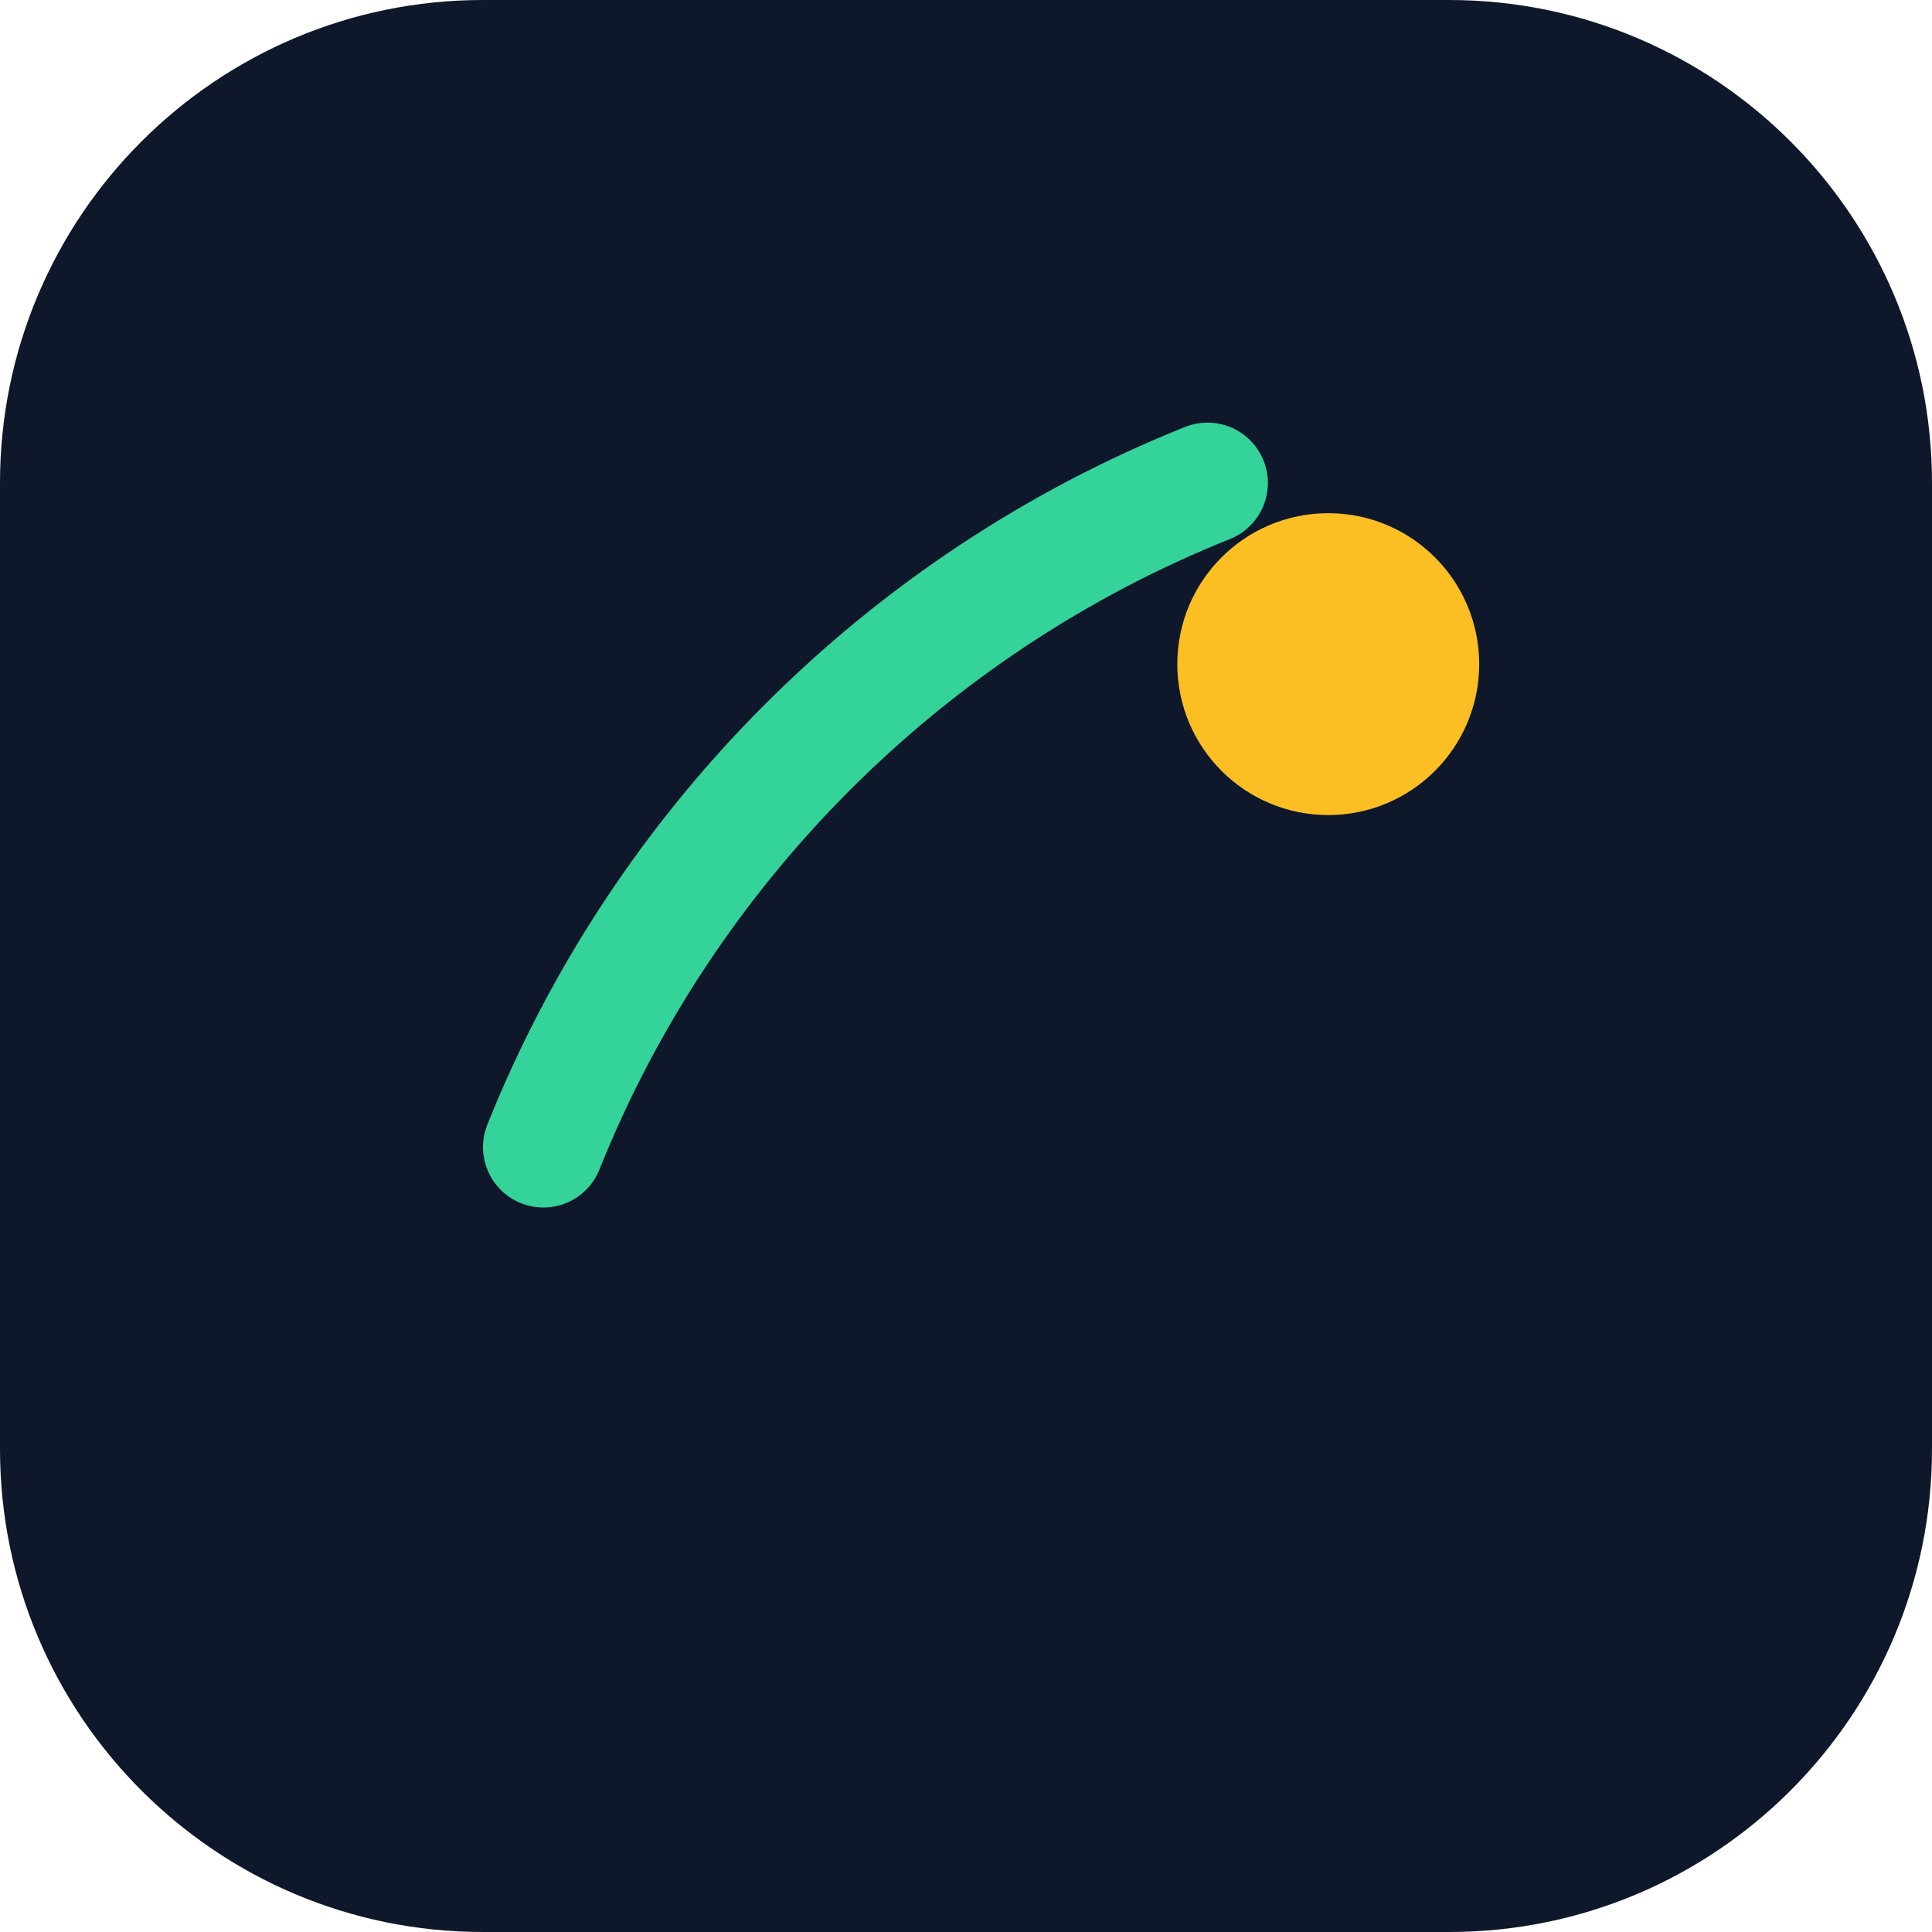
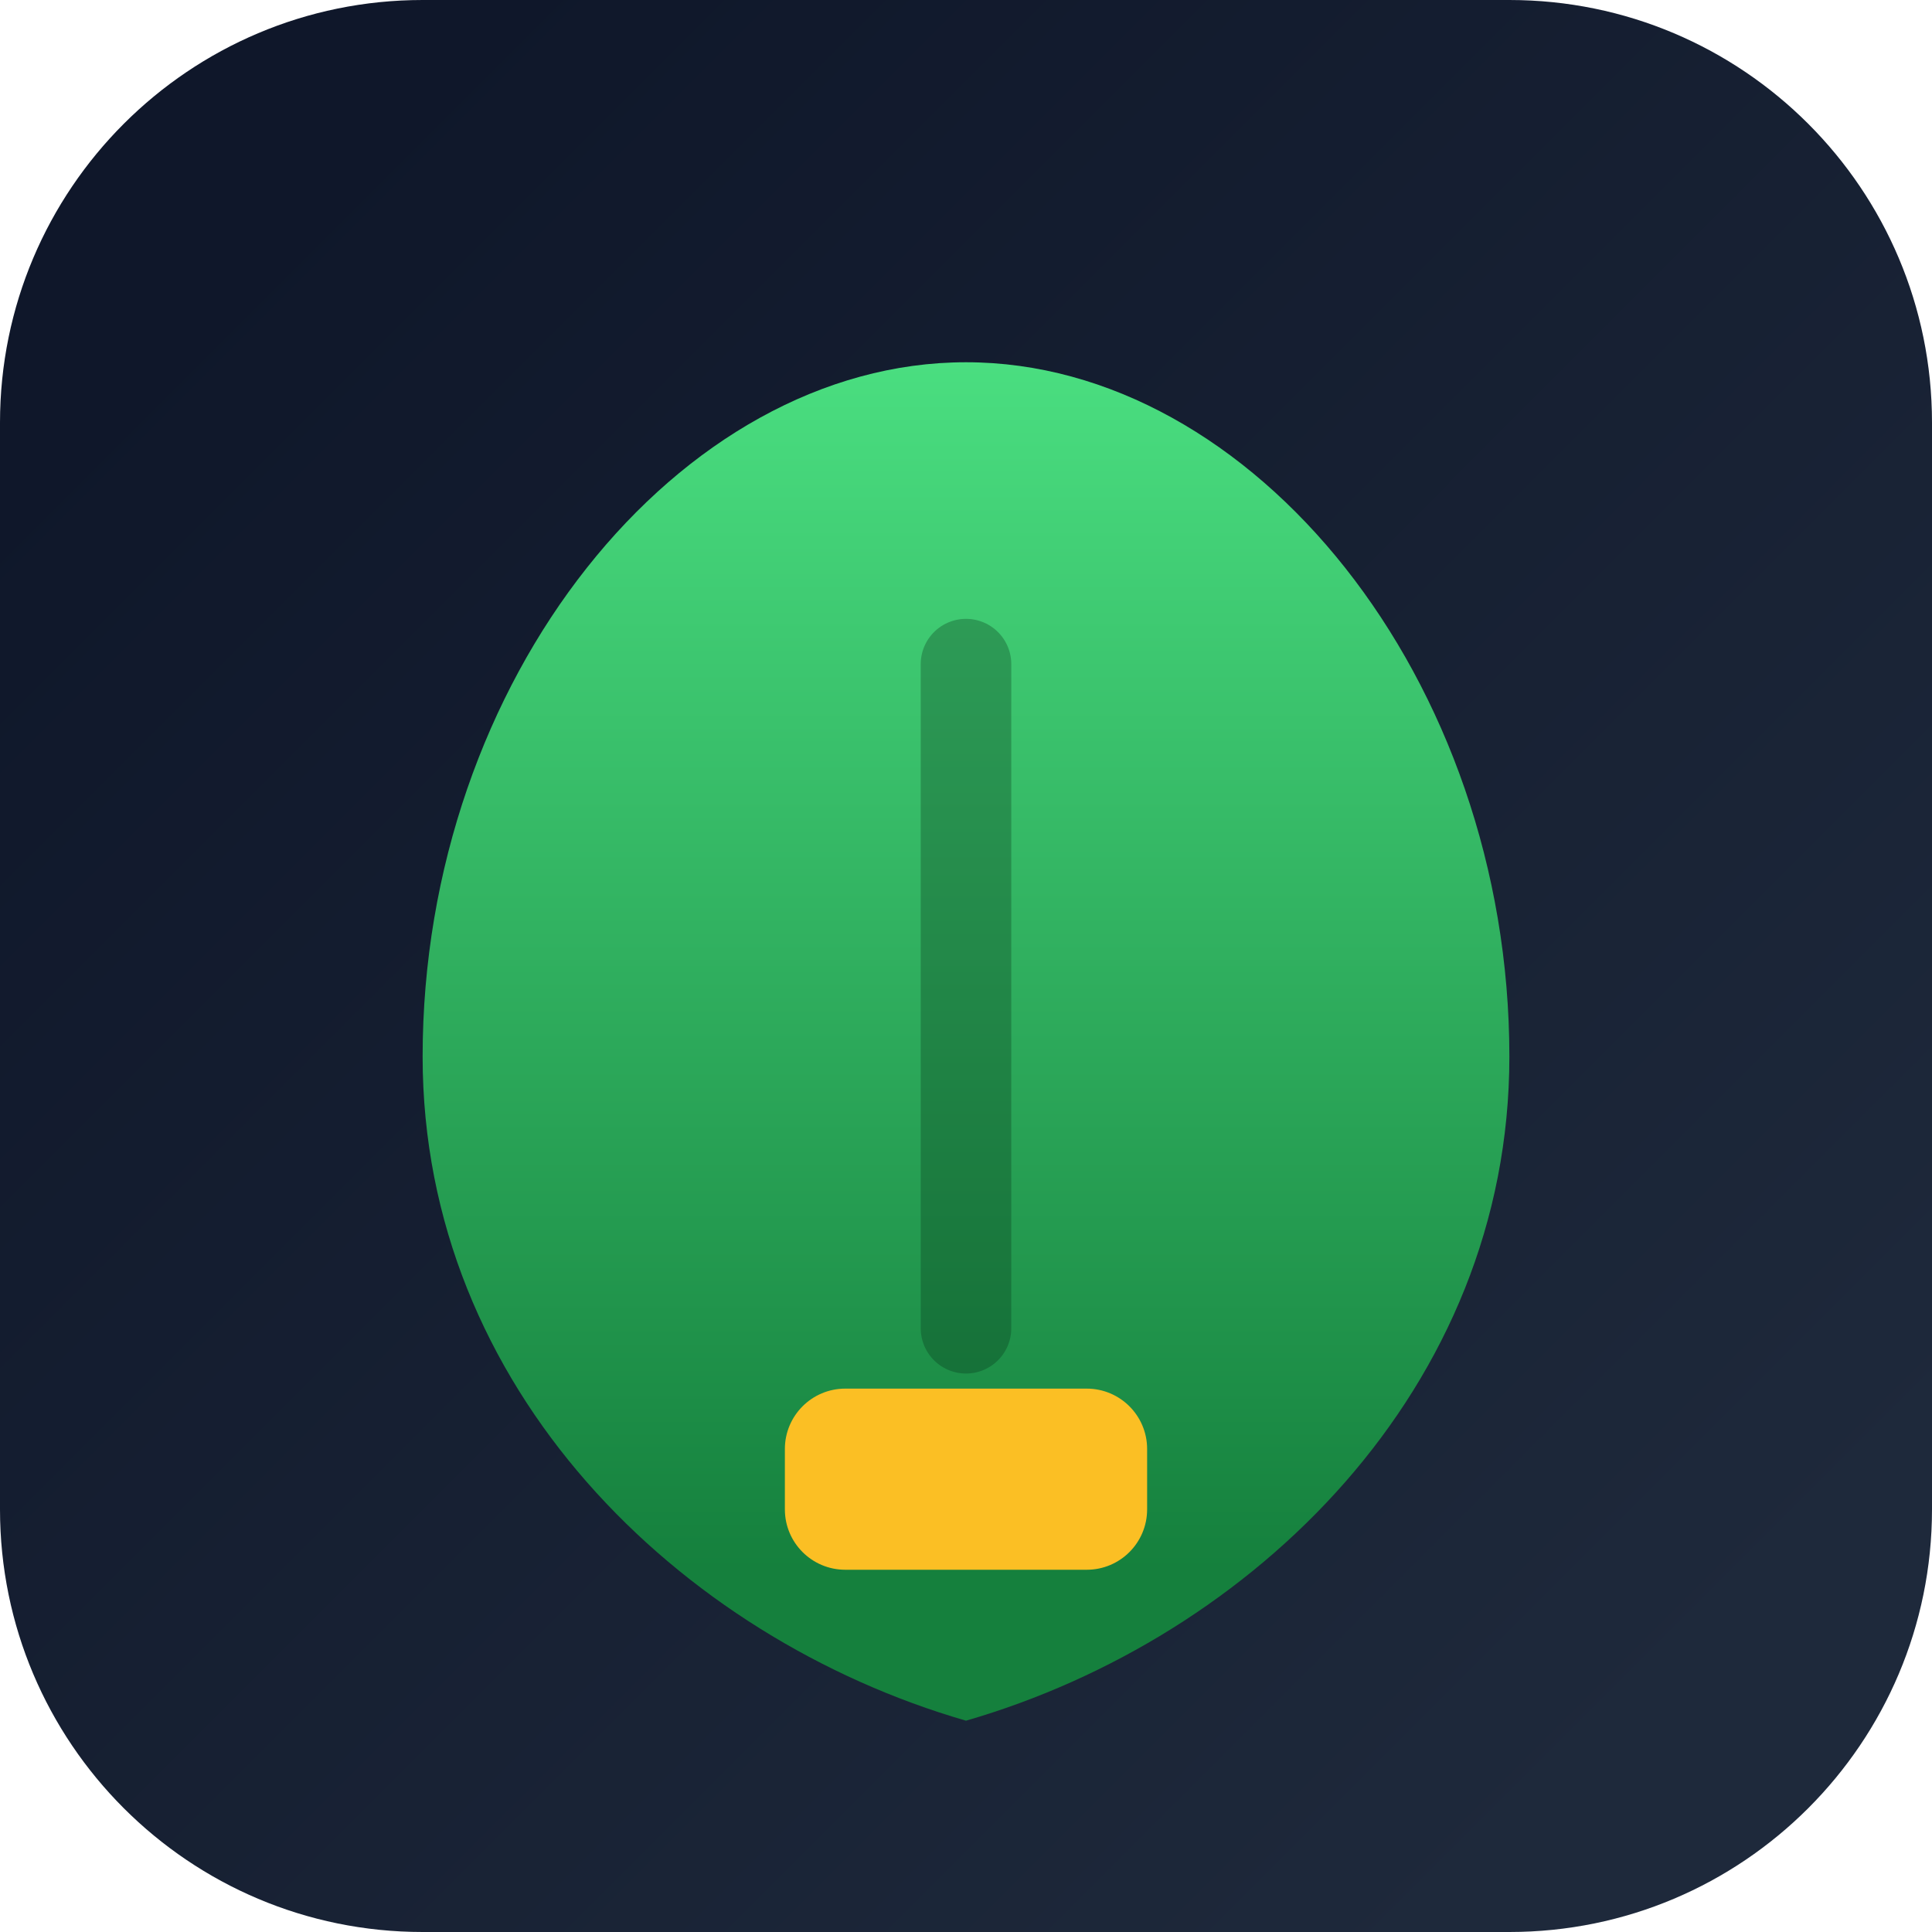
<svg xmlns="http://www.w3.org/2000/svg" viewBox="0 0 64 64" fill="none">
-   <rect width="64" height="64" rx="16" fill="#0f172a" />
-   <path d="M18 38c4-10 12-18 22-22" stroke="#34d399" stroke-width="4" stroke-linecap="round" />
-   <circle cx="44" cy="22" r="5" fill="#fbbf24" />
+   <defs>
+     <linearGradient id="f-bg" x1="8" y1="8" x2="56" y2="56" gradientUnits="userSpaceOnUse">
+       <stop stop-color="#0f172a" />
+       <stop offset="1" stop-color="#1e293b" />
+     </linearGradient>
+     <linearGradient id="f-leaf" x1="32" y1="12" x2="32" y2="52" gradientUnits="userSpaceOnUse">
+       <stop stop-color="#4ade80" />
+       <stop offset="1" stop-color="#15803d" />
+     </linearGradient>
+   </defs>
+   <rect width="64" height="64" rx="14" fill="url(#f-bg)" />
+   <path d="M32 12c-9.5 0-18 10.5-18 23 0 11 8.5 19.25 18 22 9.5-2.75 18-11 18-22 0-12.5-8.5-23-18-23z" fill="url(#f-leaf)" />
+   <path d="M32 22v22" stroke="#052e16" stroke-opacity="0.3" stroke-width="3" stroke-linecap="round" />
+   <rect x="26" y="46" width="12" height="6" rx="2" fill="#fbbf24" />
</svg>
